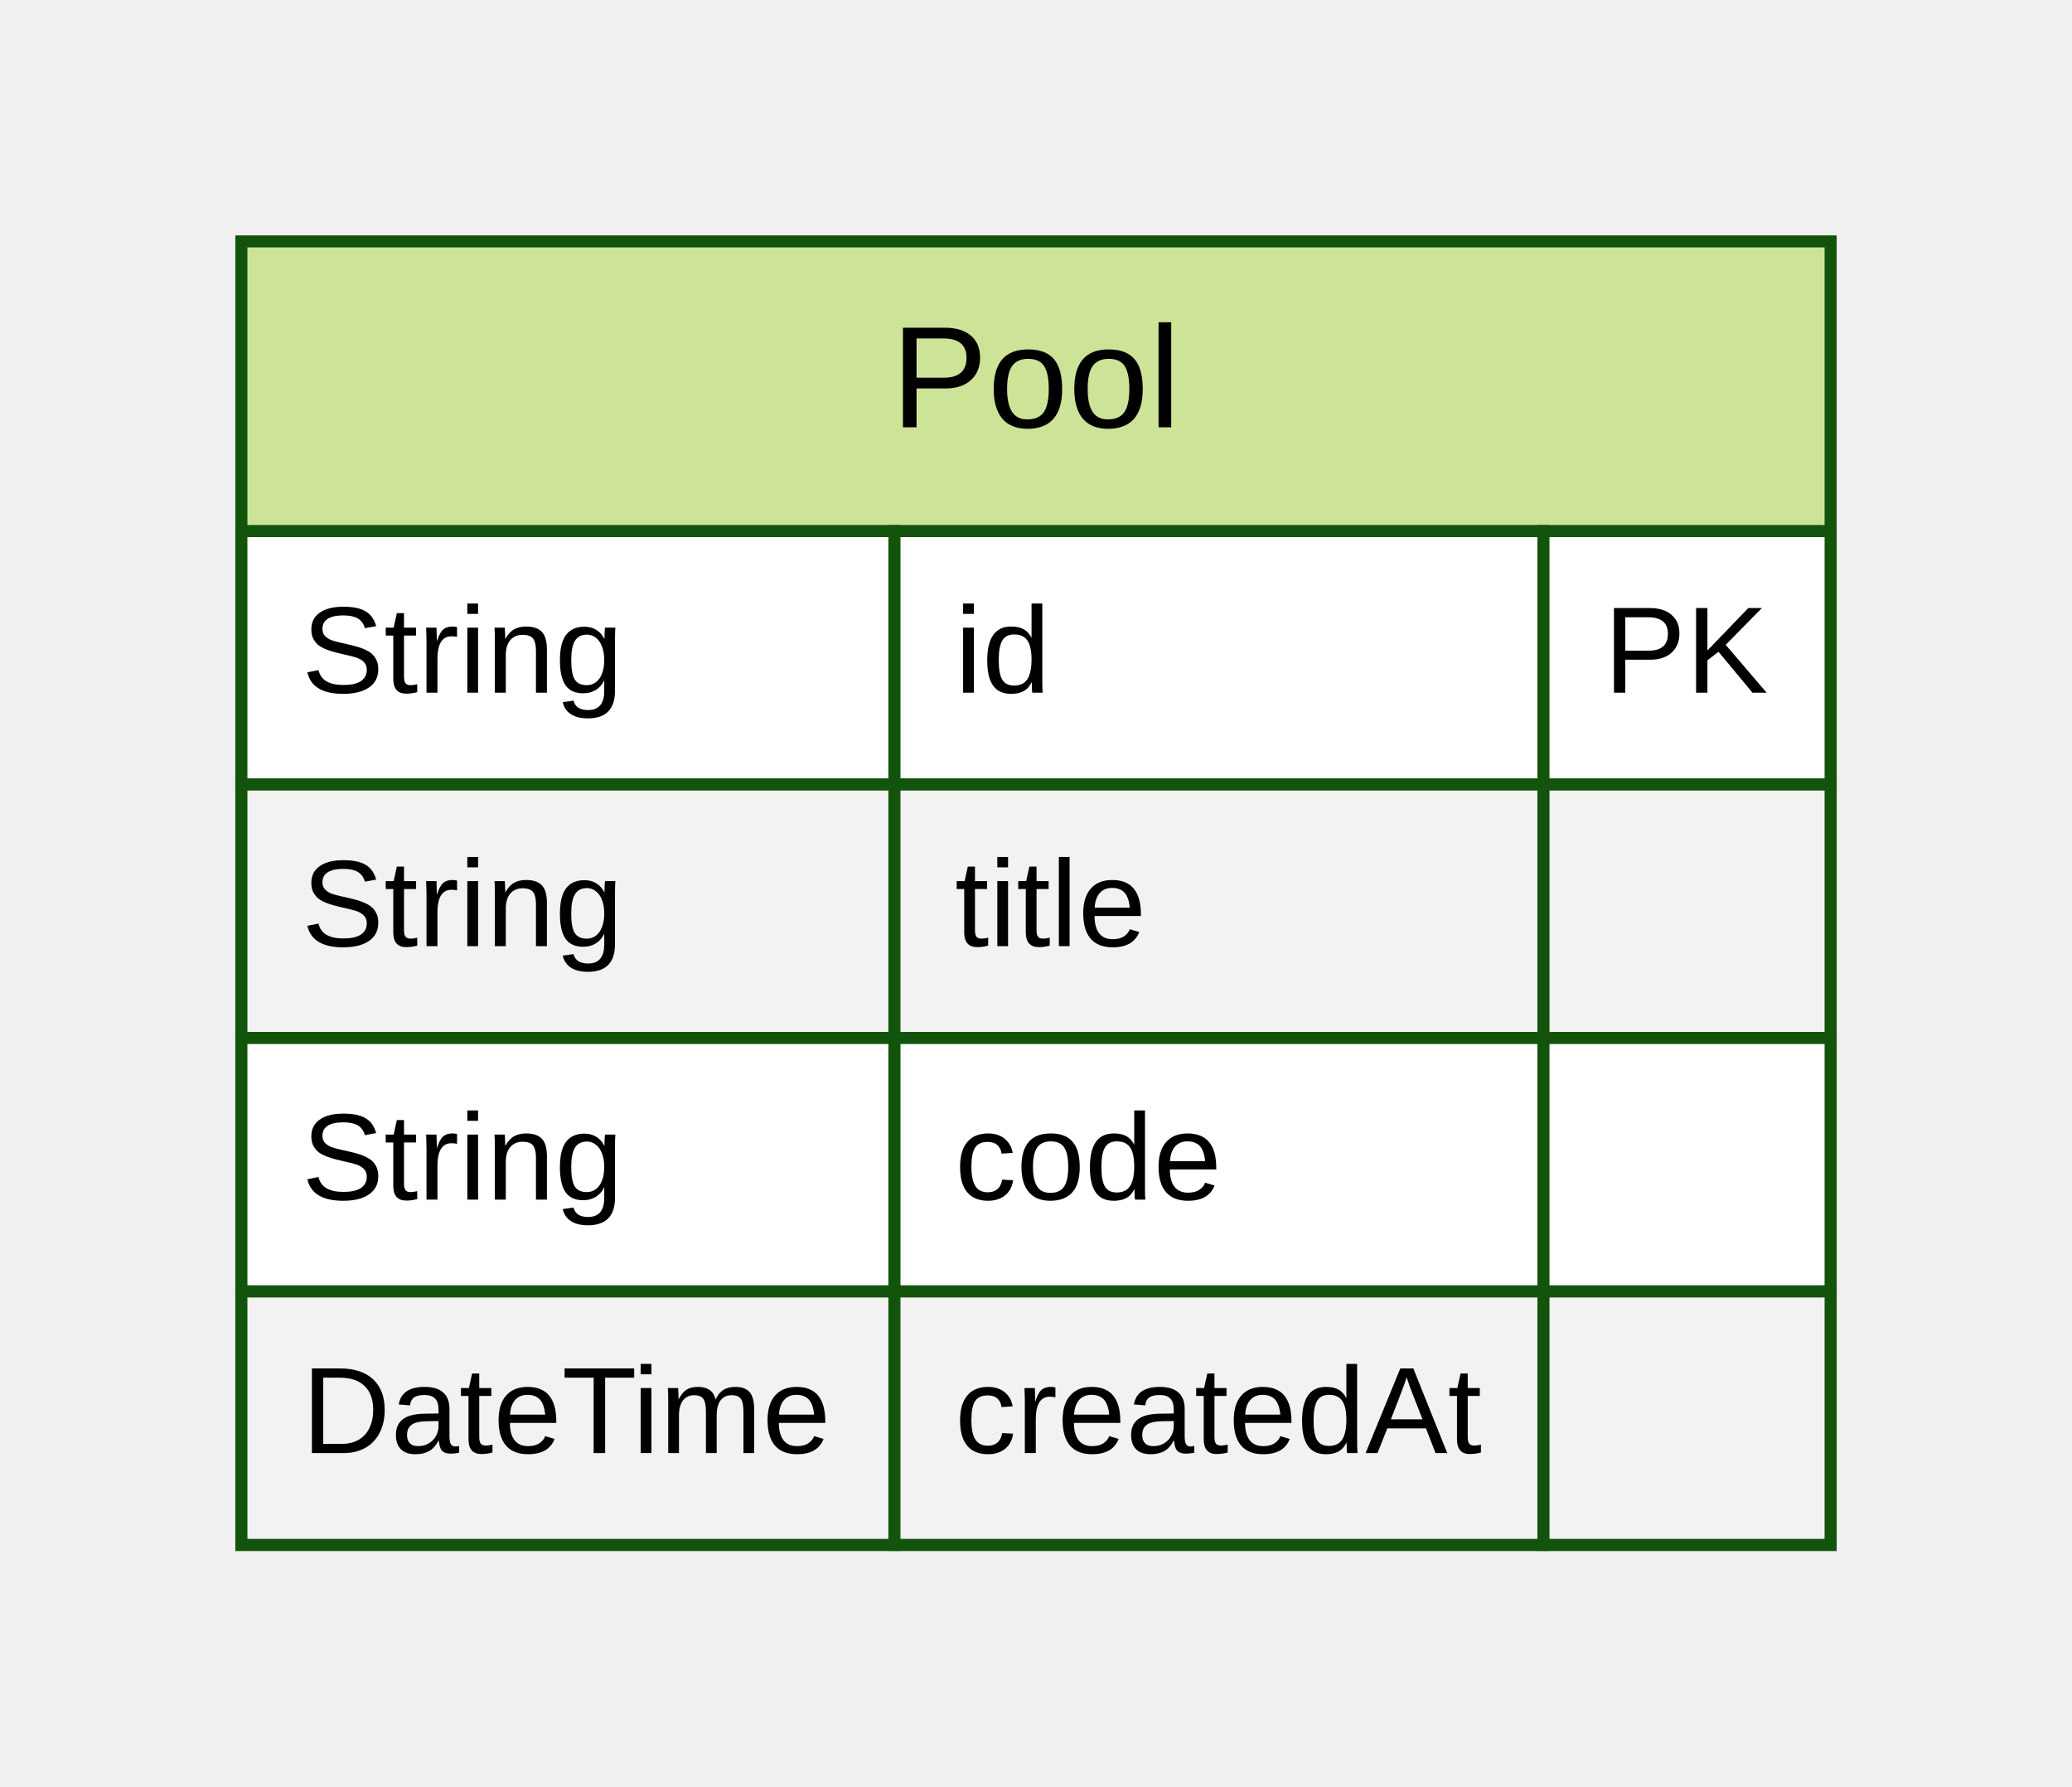
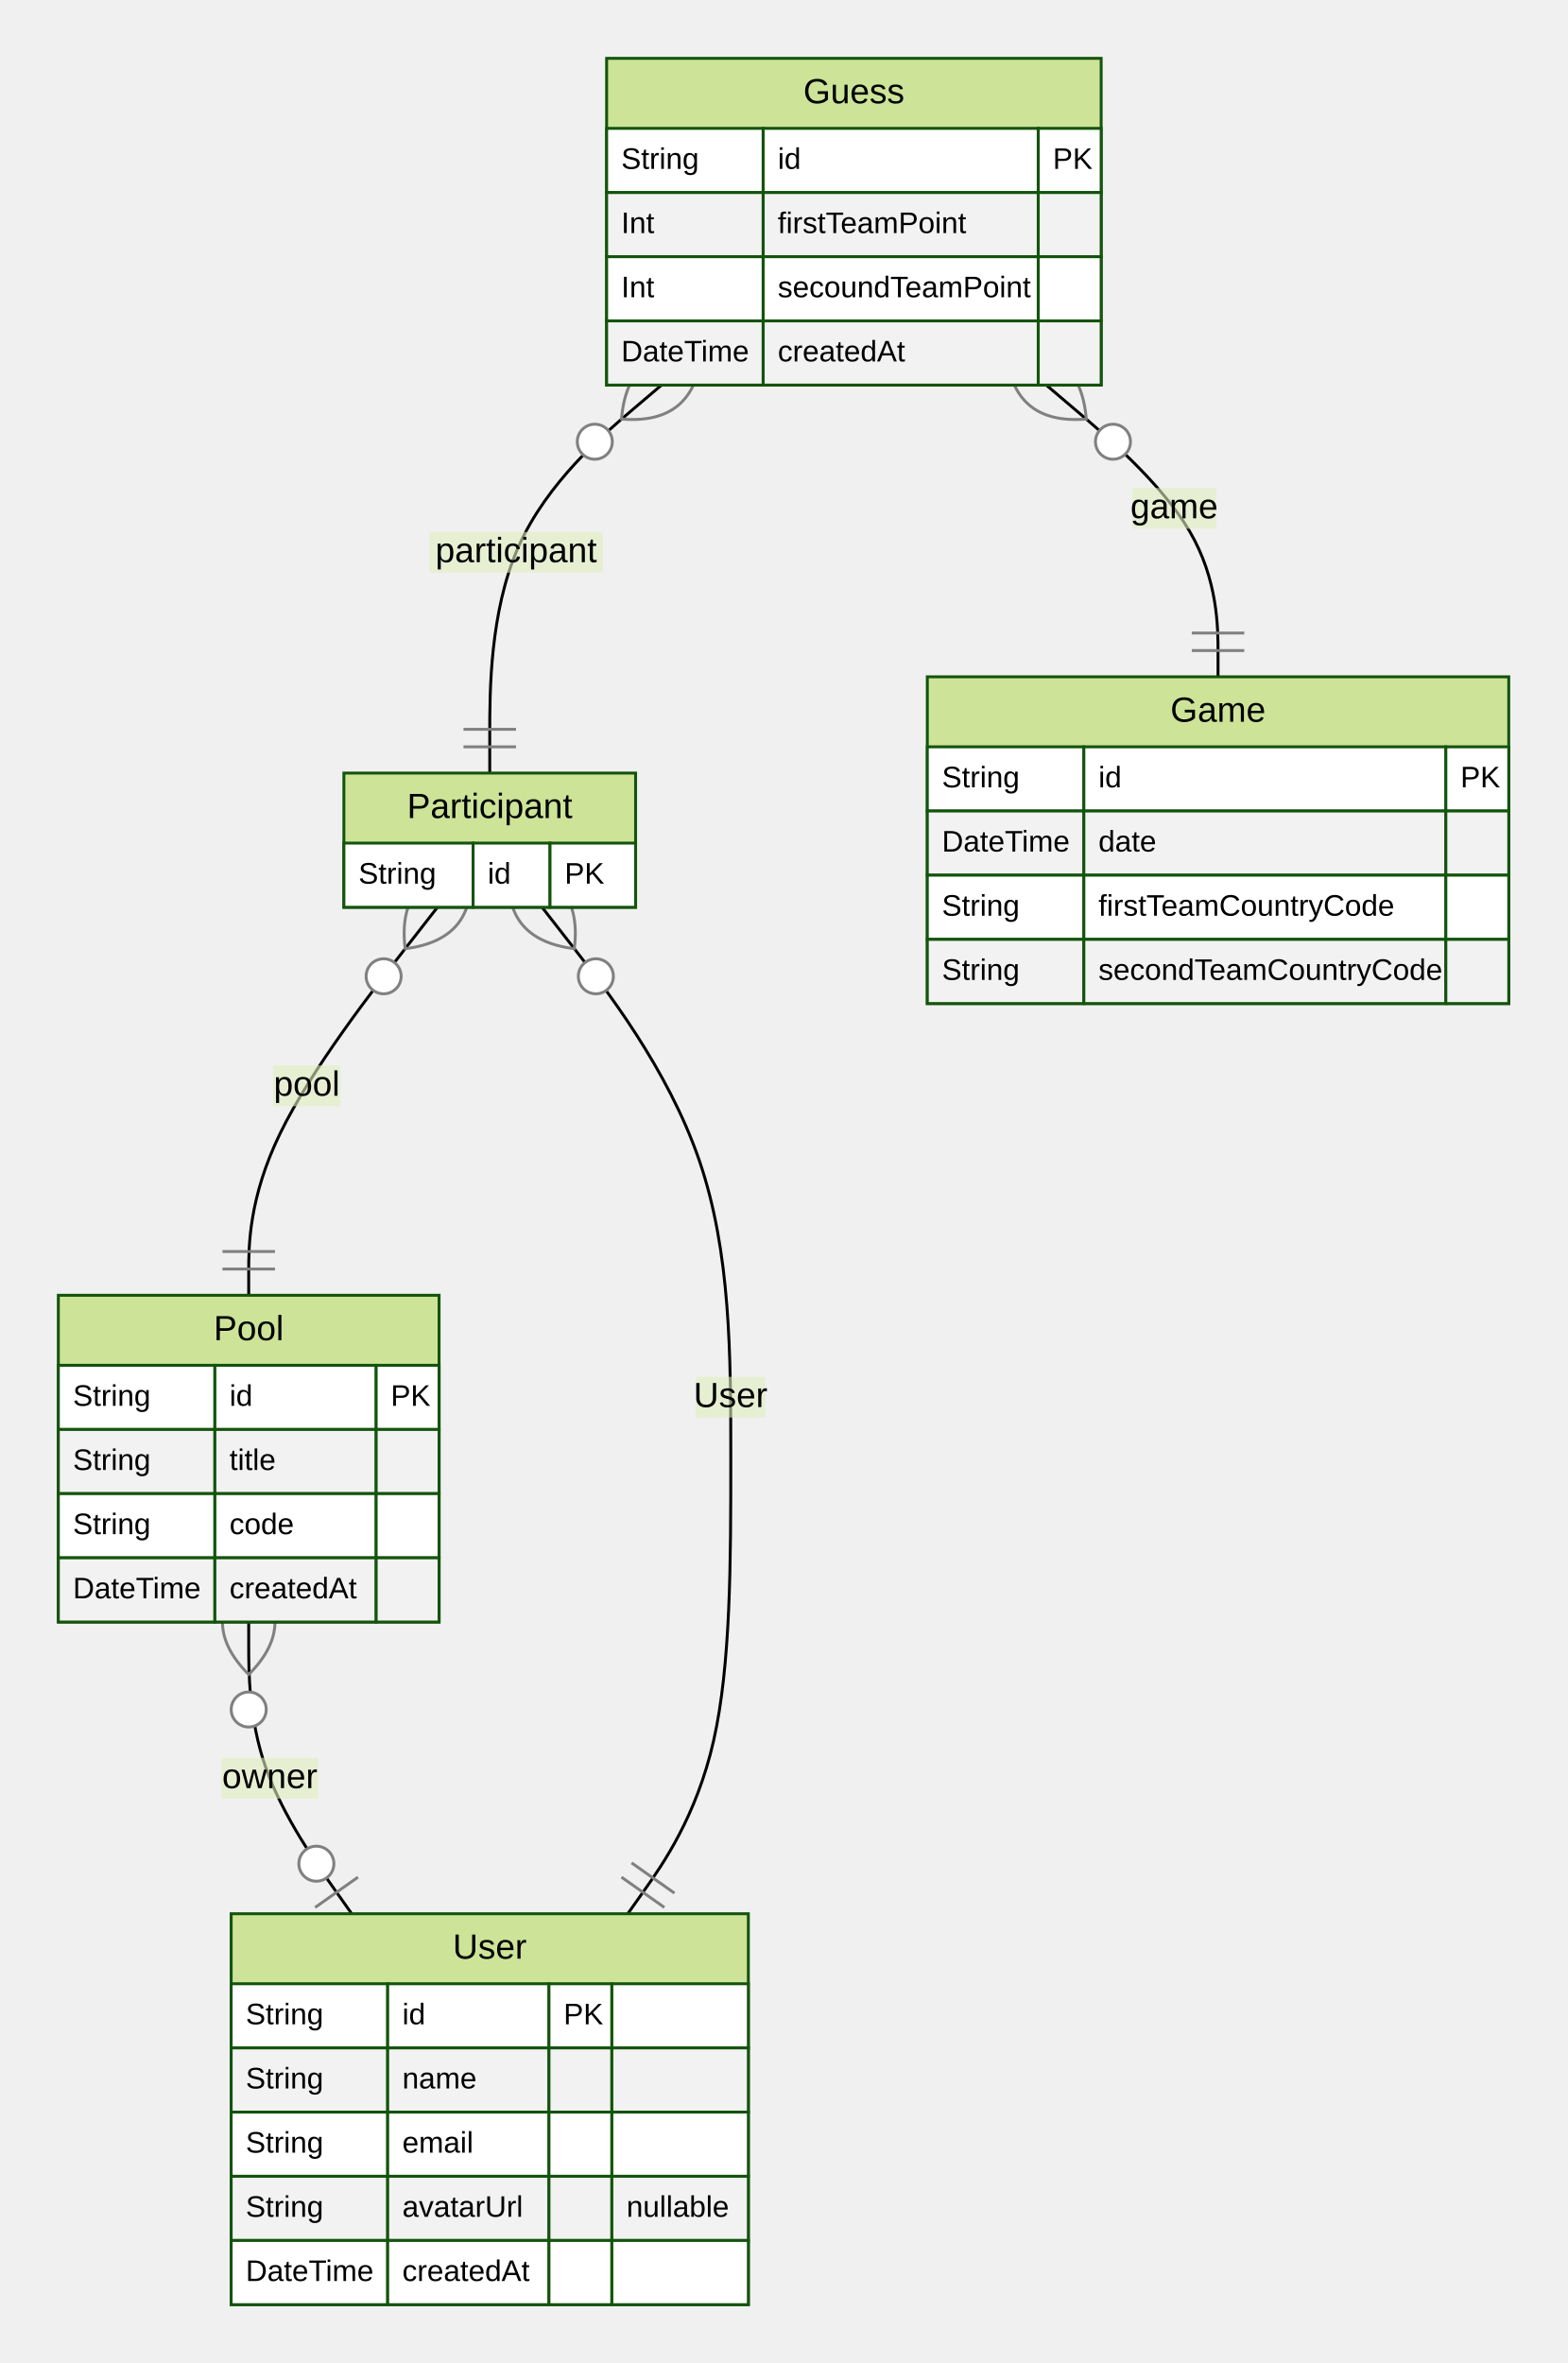
- <svg xmlns="http://www.w3.org/2000/svg" aria-labelledby="chart-title-mermaid-0 chart-desc-mermaid-0" role="img" viewBox="0 0 171.683 148" style="max-width: 171.683px; background-color: white;" width="100%" id="mermaid-0">
+ <svg xmlns="http://www.w3.org/2000/svg" aria-labelledby="chart-title-mermaid-0 chart-desc-mermaid-0" role="img" viewBox="0 0 537.207 810" style="max-width: 537.207px; background-color: white;" width="100%" id="mermaid-0">
  <style>#mermaid-0 {font-family:"trebuchet ms",verdana,arial,sans-serif;font-size:16px;fill:#000000;}#mermaid-0 .error-icon{fill:#552222;}#mermaid-0 .error-text{fill:#552222;stroke:#552222;}#mermaid-0 .edge-thickness-normal{stroke-width:2px;}#mermaid-0 .edge-thickness-thick{stroke-width:3.5px;}#mermaid-0 .edge-pattern-solid{stroke-dasharray:0;}#mermaid-0 .edge-pattern-dashed{stroke-dasharray:3;}#mermaid-0 .edge-pattern-dotted{stroke-dasharray:2;}#mermaid-0 .marker{fill:#000000;stroke:#000000;}#mermaid-0 .marker.cross{stroke:#000000;}#mermaid-0 svg{font-family:"trebuchet ms",verdana,arial,sans-serif;font-size:16px;}#mermaid-0 .entityBox{fill:#cde498;stroke:#13540c;}#mermaid-0 .attributeBoxOdd{fill:#ffffff;stroke:#13540c;}#mermaid-0 .attributeBoxEven{fill:#f2f2f2;stroke:#13540c;}#mermaid-0 .relationshipLabelBox{fill:hsl(78.158, 58.462%, 84.51%);opacity:0.7;background-color:hsl(78.158, 58.462%, 84.51%);}#mermaid-0 .relationshipLabelBox rect{opacity:0.5;}#mermaid-0 .relationshipLine{stroke:#000000;}#mermaid-0 :root{--mermaid-font-family:"trebuchet ms",verdana,arial,sans-serif;}</style>
  <g />
  <defs>
    <marker orient="auto" markerHeight="18" markerWidth="18" refY="9" refX="0" id="ONLY_ONE_START">
      <path d="M9,0 L9,18 M15,0 L15,18" fill="none" stroke="gray" />
    </marker>
  </defs>
  <defs>
    <marker orient="auto" markerHeight="18" markerWidth="18" refY="9" refX="18" id="ONLY_ONE_END">
      <path d="M3,0 L3,18 M9,0 L9,18" fill="none" stroke="gray" />
    </marker>
  </defs>
  <defs>
    <marker orient="auto" markerHeight="18" markerWidth="30" refY="9" refX="0" id="ZERO_OR_ONE_START">
      <circle r="6" cy="9" cx="21" fill="white" stroke="gray" />
      <path d="M9,0 L9,18" fill="none" stroke="gray" />
    </marker>
  </defs>
  <defs>
    <marker orient="auto" markerHeight="18" markerWidth="30" refY="9" refX="30" id="ZERO_OR_ONE_END">
      <circle r="6" cy="9" cx="9" fill="white" stroke="gray" />
      <path d="M21,0 L21,18" fill="none" stroke="gray" />
    </marker>
  </defs>
  <defs>
    <marker orient="auto" markerHeight="36" markerWidth="45" refY="18" refX="18" id="ONE_OR_MORE_START">
      <path d="M0,18 Q 18,0 36,18 Q 18,36 0,18 M42,9 L42,27" fill="none" stroke="gray" />
    </marker>
  </defs>
  <defs>
    <marker orient="auto" markerHeight="36" markerWidth="45" refY="18" refX="27" id="ONE_OR_MORE_END">
      <path d="M3,9 L3,27 M9,18 Q27,0 45,18 Q27,36 9,18" fill="none" stroke="gray" />
    </marker>
  </defs>
  <defs>
    <marker orient="auto" markerHeight="36" markerWidth="57" refY="18" refX="18" id="ZERO_OR_MORE_START">
      <circle r="6" cy="18" cx="48" fill="white" stroke="gray" />
      <path d="M0,18 Q18,0 36,18 Q18,36 0,18" fill="none" stroke="gray" />
    </marker>
  </defs>
  <defs>
    <marker orient="auto" markerHeight="36" markerWidth="57" refY="18" refX="39" id="ZERO_OR_MORE_END">
      <circle r="6" cy="18" cx="9" fill="white" stroke="gray" />
      <path d="M21,18 Q39,0 57,18 Q39,36 21,18" fill="none" stroke="gray" />
    </marker>
  </defs>
-   <g transform="translate(20,20 )" id="entity-Pool-8706544a-e763-4002-b7fe-1829418a23ed">
-     <rect height="108" width="131.683" y="0" x="0" stroke="gray" fill-opacity="100%" fill="honeydew" class="er entityBox" />
-     <text transform="translate(65.84149,12)" style="font-family: &quot;trebuchet ms&quot;, verdana, arial, sans-serif;; font-size: 12px" text-anchor="middle" dominant-baseline="middle" y="0" x="0" id="text-entity-Pool-8706544a-e763-4002-b7fe-1829418a23ed" class="er entityLabel">Pool</text>
-     <rect height="21" width="54.113" y="24" x="0" stroke="gray" fill-opacity="100%" fill="honeydew" class="er attributeBoxOdd" />
-     <text transform="translate(5,34.5)" style="font-family: &quot;trebuchet ms&quot;, verdana, arial, sans-serif;; font-size: 10.2px" text-anchor="left" dominant-baseline="middle" y="0" x="0" id="text-entity-Pool-8706544a-e763-4002-b7fe-1829418a23ed-attr-1-type" class="er entityLabel">String</text>
-     <rect height="21" width="53.775" y="24" x="54.113" stroke="gray" fill-opacity="100%" fill="honeydew" class="er attributeBoxOdd" />
-     <text transform="translate(59.11313,34.5)" style="font-family: &quot;trebuchet ms&quot;, verdana, arial, sans-serif;; font-size: 10.2px" text-anchor="left" dominant-baseline="middle" y="0" x="0" id="text-entity-Pool-8706544a-e763-4002-b7fe-1829418a23ed-attr-1-name" class="er entityLabel">id</text>
-     <rect height="21" width="23.795" y="24" x="107.888" stroke="gray" fill-opacity="100%" fill="honeydew" class="er attributeBoxOdd" />
-     <text transform="translate(112.888,34.5)" style="font-family: &quot;trebuchet ms&quot;, verdana, arial, sans-serif;; font-size: 10.2px" text-anchor="left" dominant-baseline="middle" y="0" x="0" id="text-entity-Pool-8706544a-e763-4002-b7fe-1829418a23ed-attr-1-key" class="er entityLabel">PK</text>
-     <rect height="21" width="54.113" y="45" x="0" stroke="gray" fill-opacity="100%" fill="honeydew" class="er attributeBoxEven" />
-     <text transform="translate(5,55.5)" style="font-family: &quot;trebuchet ms&quot;, verdana, arial, sans-serif;; font-size: 10.2px" text-anchor="left" dominant-baseline="middle" y="0" x="0" id="text-entity-Pool-8706544a-e763-4002-b7fe-1829418a23ed-attr-2-type" class="er entityLabel">String</text>
-     <rect height="21" width="53.775" y="45" x="54.113" stroke="gray" fill-opacity="100%" fill="honeydew" class="er attributeBoxEven" />
-     <text transform="translate(59.11313,55.5)" style="font-family: &quot;trebuchet ms&quot;, verdana, arial, sans-serif;; font-size: 10.2px" text-anchor="left" dominant-baseline="middle" y="0" x="0" id="text-entity-Pool-8706544a-e763-4002-b7fe-1829418a23ed-attr-2-name" class="er entityLabel">title</text>
-     <rect height="21" width="23.795" y="45" x="107.888" stroke="gray" fill-opacity="100%" fill="honeydew" class="er attributeBoxEven" />
-     <text transform="translate(112.888,55.5)" style="font-family: &quot;trebuchet ms&quot;, verdana, arial, sans-serif;; font-size: 10.2px" text-anchor="left" dominant-baseline="middle" y="0" x="0" id="text-entity-Pool-8706544a-e763-4002-b7fe-1829418a23ed-attr-2-key" class="er entityLabel" />
-     <rect height="21" width="54.113" y="66" x="0" stroke="gray" fill-opacity="100%" fill="honeydew" class="er attributeBoxOdd" />
-     <text transform="translate(5,76.5)" style="font-family: &quot;trebuchet ms&quot;, verdana, arial, sans-serif;; font-size: 10.2px" text-anchor="left" dominant-baseline="middle" y="0" x="0" id="text-entity-Pool-8706544a-e763-4002-b7fe-1829418a23ed-attr-3-type" class="er entityLabel">String</text>
-     <rect height="21" width="53.775" y="66" x="54.113" stroke="gray" fill-opacity="100%" fill="honeydew" class="er attributeBoxOdd" />
-     <text transform="translate(59.11313,76.5)" style="font-family: &quot;trebuchet ms&quot;, verdana, arial, sans-serif;; font-size: 10.2px" text-anchor="left" dominant-baseline="middle" y="0" x="0" id="text-entity-Pool-8706544a-e763-4002-b7fe-1829418a23ed-attr-3-name" class="er entityLabel">code</text>
-     <rect height="21" width="23.795" y="66" x="107.888" stroke="gray" fill-opacity="100%" fill="honeydew" class="er attributeBoxOdd" />
-     <text transform="translate(112.888,76.5)" style="font-family: &quot;trebuchet ms&quot;, verdana, arial, sans-serif;; font-size: 10.2px" text-anchor="left" dominant-baseline="middle" y="0" x="0" id="text-entity-Pool-8706544a-e763-4002-b7fe-1829418a23ed-attr-3-key" class="er entityLabel" />
-     <rect height="21" width="54.113" y="87" x="0" stroke="gray" fill-opacity="100%" fill="honeydew" class="er attributeBoxEven" />
-     <text transform="translate(5,97.5)" style="font-family: &quot;trebuchet ms&quot;, verdana, arial, sans-serif;; font-size: 10.2px" text-anchor="left" dominant-baseline="middle" y="0" x="0" id="text-entity-Pool-8706544a-e763-4002-b7fe-1829418a23ed-attr-4-type" class="er entityLabel">DateTime</text>
-     <rect height="21" width="53.775" y="87" x="54.113" stroke="gray" fill-opacity="100%" fill="honeydew" class="er attributeBoxEven" />
-     <text transform="translate(59.11313,97.5)" style="font-family: &quot;trebuchet ms&quot;, verdana, arial, sans-serif;; font-size: 10.2px" text-anchor="left" dominant-baseline="middle" y="0" x="0" id="text-entity-Pool-8706544a-e763-4002-b7fe-1829418a23ed-attr-4-name" class="er entityLabel">createdAt</text>
-     <rect height="21" width="23.795" y="87" x="107.888" stroke="gray" fill-opacity="100%" fill="honeydew" class="er attributeBoxEven" />
-     <text transform="translate(112.888,97.5)" style="font-family: &quot;trebuchet ms&quot;, verdana, arial, sans-serif;; font-size: 10.2px" text-anchor="left" dominant-baseline="middle" y="0" x="0" id="text-entity-Pool-8706544a-e763-4002-b7fe-1829418a23ed-attr-4-key" class="er entityLabel" />
-   </g>
+   <path marker-start="url(#ZERO_OR_MORE_START)" marker-end="url(#ZERO_OR_ONE_END)" fill="none" stroke="gray" d="M85.258,556L85.258,564.333C85.258,572.667,85.258,589.333,91.143,606C97.028,622.667,108.799,639.333,114.684,647.667L120.569,656" class="er relationshipLine" />
+   <path marker-start="url(#ZERO_OR_MORE_START)" marker-end="url(#ONLY_ONE_END)" fill="none" stroke="gray" d="M149.958,311L139.174,324.833C128.391,338.667,106.824,366.333,96.041,388.5C85.258,410.667,85.258,427.333,85.258,435.667L85.258,444" class="er relationshipLine" />
+   <path marker-start="url(#ZERO_OR_MORE_START)" marker-end="url(#ONLY_ONE_END)" fill="none" stroke="gray" d="M185.816,311L196.599,324.833C207.382,338.667,228.949,366.333,239.732,397.833C250.516,429.333,250.516,464.667,250.516,500C250.516,535.333,250.516,570.667,244.63,596.667C238.745,622.667,226.975,639.333,221.089,647.667L215.204,656" class="er relationshipLine" />
+   <path marker-start="url(#ZERO_OR_MORE_START)" marker-end="url(#ONLY_ONE_END)" fill="none" stroke="gray" d="M226.769,132L216.955,140.333C207.141,148.667,187.514,165.333,177.7,187.5C167.887,209.667,167.887,237.333,167.887,251.167L167.887,265" class="er relationshipLine" />
+   <path marker-start="url(#ZERO_OR_MORE_START)" marker-end="url(#ONLY_ONE_END)" fill="none" stroke="gray" d="M358.665,132L368.478,140.333C378.292,148.667,397.92,165.333,407.733,182C417.547,198.667,417.547,215.333,417.547,223.667L417.547,232" class="er relationshipLine" />
+   <g transform="translate(20,444 )" id="entity-Pool-579f29fd-1c90-4e72-878d-6893c15b2e34">
+     <rect height="112" width="130.516" y="0" x="0" stroke="gray" fill-opacity="100%" fill="honeydew" class="er entityBox" />
+     <text transform="translate(65.25781,12)" style="font-family: &quot;trebuchet ms&quot;, verdana, arial, sans-serif;; font-size: 12px" text-anchor="middle" dominant-baseline="middle" y="0" x="0" id="text-entity-Pool-579f29fd-1c90-4e72-878d-6893c15b2e34" class="er entityLabel">Pool</text>
+     <rect height="22" width="53.664" y="24" x="0" stroke="gray" fill-opacity="100%" fill="honeydew" class="er attributeBoxOdd" />
+     <text transform="translate(5,35)" style="font-family: &quot;trebuchet ms&quot;, verdana, arial, sans-serif;; font-size: 10.2px" text-anchor="left" dominant-baseline="middle" y="0" x="0" id="text-entity-Pool-579f29fd-1c90-4e72-878d-6893c15b2e34-attr-1-type" class="er entityLabel">String</text>
+     <rect height="22" width="55.289" y="24" x="53.664" stroke="gray" fill-opacity="100%" fill="honeydew" class="er attributeBoxOdd" />
+     <text transform="translate(58.66406,35)" style="font-family: &quot;trebuchet ms&quot;, verdana, arial, sans-serif;; font-size: 10.2px" text-anchor="left" dominant-baseline="middle" y="0" x="0" id="text-entity-Pool-579f29fd-1c90-4e72-878d-6893c15b2e34-attr-1-name" class="er entityLabel">id</text>
+     <rect height="22" width="21.562" y="24" x="108.953" stroke="gray" fill-opacity="100%" fill="honeydew" class="er attributeBoxOdd" />
+     <text transform="translate(113.9531,35)" style="font-family: &quot;trebuchet ms&quot;, verdana, arial, sans-serif;; font-size: 10.2px" text-anchor="left" dominant-baseline="middle" y="0" x="0" id="text-entity-Pool-579f29fd-1c90-4e72-878d-6893c15b2e34-attr-1-key" class="er entityLabel">PK</text>
+     <rect height="22" width="53.664" y="46" x="0" stroke="gray" fill-opacity="100%" fill="honeydew" class="er attributeBoxEven" />
+     <text transform="translate(5,57)" style="font-family: &quot;trebuchet ms&quot;, verdana, arial, sans-serif;; font-size: 10.2px" text-anchor="left" dominant-baseline="middle" y="0" x="0" id="text-entity-Pool-579f29fd-1c90-4e72-878d-6893c15b2e34-attr-2-type" class="er entityLabel">String</text>
+     <rect height="22" width="55.289" y="46" x="53.664" stroke="gray" fill-opacity="100%" fill="honeydew" class="er attributeBoxEven" />
+     <text transform="translate(58.66406,57)" style="font-family: &quot;trebuchet ms&quot;, verdana, arial, sans-serif;; font-size: 10.2px" text-anchor="left" dominant-baseline="middle" y="0" x="0" id="text-entity-Pool-579f29fd-1c90-4e72-878d-6893c15b2e34-attr-2-name" class="er entityLabel">title</text>
+     <rect height="22" width="21.562" y="46" x="108.953" stroke="gray" fill-opacity="100%" fill="honeydew" class="er attributeBoxEven" />
+     <text transform="translate(113.9531,57)" style="font-family: &quot;trebuchet ms&quot;, verdana, arial, sans-serif;; font-size: 10.2px" text-anchor="left" dominant-baseline="middle" y="0" x="0" id="text-entity-Pool-579f29fd-1c90-4e72-878d-6893c15b2e34-attr-2-key" class="er entityLabel" />
+     <rect height="22" width="53.664" y="68" x="0" stroke="gray" fill-opacity="100%" fill="honeydew" class="er attributeBoxOdd" />
+     <text transform="translate(5,79)" style="font-family: &quot;trebuchet ms&quot;, verdana, arial, sans-serif;; font-size: 10.2px" text-anchor="left" dominant-baseline="middle" y="0" x="0" id="text-entity-Pool-579f29fd-1c90-4e72-878d-6893c15b2e34-attr-3-type" class="er entityLabel">String</text>
+     <rect height="22" width="55.289" y="68" x="53.664" stroke="gray" fill-opacity="100%" fill="honeydew" class="er attributeBoxOdd" />
+     <text transform="translate(58.66406,79)" style="font-family: &quot;trebuchet ms&quot;, verdana, arial, sans-serif;; font-size: 10.2px" text-anchor="left" dominant-baseline="middle" y="0" x="0" id="text-entity-Pool-579f29fd-1c90-4e72-878d-6893c15b2e34-attr-3-name" class="er entityLabel">code</text>
+     <rect height="22" width="21.562" y="68" x="108.953" stroke="gray" fill-opacity="100%" fill="honeydew" class="er attributeBoxOdd" />
+     <text transform="translate(113.9531,79)" style="font-family: &quot;trebuchet ms&quot;, verdana, arial, sans-serif;; font-size: 10.2px" text-anchor="left" dominant-baseline="middle" y="0" x="0" id="text-entity-Pool-579f29fd-1c90-4e72-878d-6893c15b2e34-attr-3-key" class="er entityLabel" />
+     <rect height="22" width="53.664" y="90" x="0" stroke="gray" fill-opacity="100%" fill="honeydew" class="er attributeBoxEven" />
+     <text transform="translate(5,101)" style="font-family: &quot;trebuchet ms&quot;, verdana, arial, sans-serif;; font-size: 10.2px" text-anchor="left" dominant-baseline="middle" y="0" x="0" id="text-entity-Pool-579f29fd-1c90-4e72-878d-6893c15b2e34-attr-4-type" class="er entityLabel">DateTime</text>
+     <rect height="22" width="55.289" y="90" x="53.664" stroke="gray" fill-opacity="100%" fill="honeydew" class="er attributeBoxEven" />
+     <text transform="translate(58.66406,101)" style="font-family: &quot;trebuchet ms&quot;, verdana, arial, sans-serif;; font-size: 10.2px" text-anchor="left" dominant-baseline="middle" y="0" x="0" id="text-entity-Pool-579f29fd-1c90-4e72-878d-6893c15b2e34-attr-4-name" class="er entityLabel">createdAt</text>
+     <rect height="22" width="21.562" y="90" x="108.953" stroke="gray" fill-opacity="100%" fill="honeydew" class="er attributeBoxEven" />
+     <text transform="translate(113.9531,101)" style="font-family: &quot;trebuchet ms&quot;, verdana, arial, sans-serif;; font-size: 10.2px" text-anchor="left" dominant-baseline="middle" y="0" x="0" id="text-entity-Pool-579f29fd-1c90-4e72-878d-6893c15b2e34-attr-4-key" class="er entityLabel" />
+   </g>
+   <g transform="translate(117.8867,265 )" id="entity-Participant-b59344b9-7821-4b27-902c-67abb79e664f">
+     <rect height="46" width="100" y="0" x="0" stroke="gray" fill-opacity="100%" fill="honeydew" class="er entityBox" />
+     <text transform="translate(50,12)" style="font-family: &quot;trebuchet ms&quot;, verdana, arial, sans-serif;; font-size: 12px" text-anchor="middle" dominant-baseline="middle" y="0" x="0" id="text-entity-Participant-b59344b9-7821-4b27-902c-67abb79e664f" class="er entityLabel">Participant</text>
+     <rect height="22" width="44.297" y="24" x="0" stroke="gray" fill-opacity="100%" fill="honeydew" class="er attributeBoxOdd" />
+     <text transform="translate(5,35)" style="font-family: &quot;trebuchet ms&quot;, verdana, arial, sans-serif;; font-size: 10.2px" text-anchor="left" dominant-baseline="middle" y="0" x="0" id="text-entity-Participant-b59344b9-7821-4b27-902c-67abb79e664f-attr-1-type" class="er entityLabel">String</text>
+     <rect height="22" width="26.367" y="24" x="44.297" stroke="gray" fill-opacity="100%" fill="honeydew" class="er attributeBoxOdd" />
+     <text transform="translate(49.29688,35)" style="font-family: &quot;trebuchet ms&quot;, verdana, arial, sans-serif;; font-size: 10.2px" text-anchor="left" dominant-baseline="middle" y="0" x="0" id="text-entity-Participant-b59344b9-7821-4b27-902c-67abb79e664f-attr-1-name" class="er entityLabel">id</text>
+     <rect height="22" width="29.336" y="24" x="70.664" stroke="gray" fill-opacity="100%" fill="honeydew" class="er attributeBoxOdd" />
+     <text transform="translate(75.66406,35)" style="font-family: &quot;trebuchet ms&quot;, verdana, arial, sans-serif;; font-size: 10.2px" text-anchor="left" dominant-baseline="middle" y="0" x="0" id="text-entity-Participant-b59344b9-7821-4b27-902c-67abb79e664f-attr-1-key" class="er entityLabel">PK</text>
+   </g>
+   <g transform="translate(79.23828,656 )" id="entity-User-2aa8cf86-ae06-4278-9777-d8bda20fe057">
+     <rect height="134" width="177.297" y="0" x="0" stroke="gray" fill-opacity="100%" fill="honeydew" class="er entityBox" />
+     <text transform="translate(88.64844,12)" style="font-family: &quot;trebuchet ms&quot;, verdana, arial, sans-serif;; font-size: 12px" text-anchor="middle" dominant-baseline="middle" y="0" x="0" id="text-entity-User-2aa8cf86-ae06-4278-9777-d8bda20fe057" class="er entityLabel">User</text>
+     <rect height="22" width="53.664" y="24" x="0" stroke="gray" fill-opacity="100%" fill="honeydew" class="er attributeBoxOdd" />
+     <text transform="translate(5,35)" style="font-family: &quot;trebuchet ms&quot;, verdana, arial, sans-serif;; font-size: 10.2px" text-anchor="left" dominant-baseline="middle" y="0" x="0" id="text-entity-User-2aa8cf86-ae06-4278-9777-d8bda20fe057-attr-1-type" class="er entityLabel">String</text>
+     <rect height="22" width="55.289" y="24" x="53.664" stroke="gray" fill-opacity="100%" fill="honeydew" class="er attributeBoxOdd" />
+     <text transform="translate(58.66406,35)" style="font-family: &quot;trebuchet ms&quot;, verdana, arial, sans-serif;; font-size: 10.2px" text-anchor="left" dominant-baseline="middle" y="0" x="0" id="text-entity-User-2aa8cf86-ae06-4278-9777-d8bda20fe057-attr-1-name" class="er entityLabel">id</text>
+     <rect height="22" width="21.562" y="24" x="108.953" stroke="gray" fill-opacity="100%" fill="honeydew" class="er attributeBoxOdd" />
+     <text transform="translate(113.9531,35)" style="font-family: &quot;trebuchet ms&quot;, verdana, arial, sans-serif;; font-size: 10.2px" text-anchor="left" dominant-baseline="middle" y="0" x="0" id="text-entity-User-2aa8cf86-ae06-4278-9777-d8bda20fe057-attr-1-key" class="er entityLabel">PK</text>
+     <rect height="22" width="46.781" y="24" x="130.516" stroke="gray" fill-opacity="100%" fill="honeydew" class="er attributeBoxOdd" />
+     <text transform="translate(135.5156,35)" style="font-family: &quot;trebuchet ms&quot;, verdana, arial, sans-serif;; font-size: 10.2px" text-anchor="left" dominant-baseline="middle" y="0" x="0" id="text-entity-User-2aa8cf86-ae06-4278-9777-d8bda20fe057-attr-1-comment" class="er entityLabel" />
+     <rect height="22" width="53.664" y="46" x="0" stroke="gray" fill-opacity="100%" fill="honeydew" class="er attributeBoxEven" />
+     <text transform="translate(5,57)" style="font-family: &quot;trebuchet ms&quot;, verdana, arial, sans-serif;; font-size: 10.2px" text-anchor="left" dominant-baseline="middle" y="0" x="0" id="text-entity-User-2aa8cf86-ae06-4278-9777-d8bda20fe057-attr-2-type" class="er entityLabel">String</text>
+     <rect height="22" width="55.289" y="46" x="53.664" stroke="gray" fill-opacity="100%" fill="honeydew" class="er attributeBoxEven" />
+     <text transform="translate(58.66406,57)" style="font-family: &quot;trebuchet ms&quot;, verdana, arial, sans-serif;; font-size: 10.2px" text-anchor="left" dominant-baseline="middle" y="0" x="0" id="text-entity-User-2aa8cf86-ae06-4278-9777-d8bda20fe057-attr-2-name" class="er entityLabel">name</text>
+     <rect height="22" width="21.562" y="46" x="108.953" stroke="gray" fill-opacity="100%" fill="honeydew" class="er attributeBoxEven" />
+     <text transform="translate(113.9531,57)" style="font-family: &quot;trebuchet ms&quot;, verdana, arial, sans-serif;; font-size: 10.2px" text-anchor="left" dominant-baseline="middle" y="0" x="0" id="text-entity-User-2aa8cf86-ae06-4278-9777-d8bda20fe057-attr-2-key" class="er entityLabel" />
+     <rect height="22" width="46.781" y="46" x="130.516" stroke="gray" fill-opacity="100%" fill="honeydew" class="er attributeBoxEven" />
+     <text transform="translate(135.5156,57)" style="font-family: &quot;trebuchet ms&quot;, verdana, arial, sans-serif;; font-size: 10.2px" text-anchor="left" dominant-baseline="middle" y="0" x="0" id="text-entity-User-2aa8cf86-ae06-4278-9777-d8bda20fe057-attr-2-comment" class="er entityLabel" />
+     <rect height="22" width="53.664" y="68" x="0" stroke="gray" fill-opacity="100%" fill="honeydew" class="er attributeBoxOdd" />
+     <text transform="translate(5,79)" style="font-family: &quot;trebuchet ms&quot;, verdana, arial, sans-serif;; font-size: 10.2px" text-anchor="left" dominant-baseline="middle" y="0" x="0" id="text-entity-User-2aa8cf86-ae06-4278-9777-d8bda20fe057-attr-3-type" class="er entityLabel">String</text>
+     <rect height="22" width="55.289" y="68" x="53.664" stroke="gray" fill-opacity="100%" fill="honeydew" class="er attributeBoxOdd" />
+     <text transform="translate(58.66406,79)" style="font-family: &quot;trebuchet ms&quot;, verdana, arial, sans-serif;; font-size: 10.2px" text-anchor="left" dominant-baseline="middle" y="0" x="0" id="text-entity-User-2aa8cf86-ae06-4278-9777-d8bda20fe057-attr-3-name" class="er entityLabel">email</text>
+     <rect height="22" width="21.562" y="68" x="108.953" stroke="gray" fill-opacity="100%" fill="honeydew" class="er attributeBoxOdd" />
+     <text transform="translate(113.9531,79)" style="font-family: &quot;trebuchet ms&quot;, verdana, arial, sans-serif;; font-size: 10.2px" text-anchor="left" dominant-baseline="middle" y="0" x="0" id="text-entity-User-2aa8cf86-ae06-4278-9777-d8bda20fe057-attr-3-key" class="er entityLabel" />
+     <rect height="22" width="46.781" y="68" x="130.516" stroke="gray" fill-opacity="100%" fill="honeydew" class="er attributeBoxOdd" />
+     <text transform="translate(135.5156,79)" style="font-family: &quot;trebuchet ms&quot;, verdana, arial, sans-serif;; font-size: 10.2px" text-anchor="left" dominant-baseline="middle" y="0" x="0" id="text-entity-User-2aa8cf86-ae06-4278-9777-d8bda20fe057-attr-3-comment" class="er entityLabel" />
+     <rect height="22" width="53.664" y="90" x="0" stroke="gray" fill-opacity="100%" fill="honeydew" class="er attributeBoxEven" />
+     <text transform="translate(5,101)" style="font-family: &quot;trebuchet ms&quot;, verdana, arial, sans-serif;; font-size: 10.2px" text-anchor="left" dominant-baseline="middle" y="0" x="0" id="text-entity-User-2aa8cf86-ae06-4278-9777-d8bda20fe057-attr-4-type" class="er entityLabel">String</text>
+     <rect height="22" width="55.289" y="90" x="53.664" stroke="gray" fill-opacity="100%" fill="honeydew" class="er attributeBoxEven" />
+     <text transform="translate(58.66406,101)" style="font-family: &quot;trebuchet ms&quot;, verdana, arial, sans-serif;; font-size: 10.2px" text-anchor="left" dominant-baseline="middle" y="0" x="0" id="text-entity-User-2aa8cf86-ae06-4278-9777-d8bda20fe057-attr-4-name" class="er entityLabel">avatarUrl</text>
+     <rect height="22" width="21.562" y="90" x="108.953" stroke="gray" fill-opacity="100%" fill="honeydew" class="er attributeBoxEven" />
+     <text transform="translate(113.9531,101)" style="font-family: &quot;trebuchet ms&quot;, verdana, arial, sans-serif;; font-size: 10.2px" text-anchor="left" dominant-baseline="middle" y="0" x="0" id="text-entity-User-2aa8cf86-ae06-4278-9777-d8bda20fe057-attr-4-key" class="er entityLabel" />
+     <rect height="22" width="46.781" y="90" x="130.516" stroke="gray" fill-opacity="100%" fill="honeydew" class="er attributeBoxEven" />
+     <text transform="translate(135.5156,101)" style="font-family: &quot;trebuchet ms&quot;, verdana, arial, sans-serif;; font-size: 10.2px" text-anchor="left" dominant-baseline="middle" y="0" x="0" id="text-entity-User-2aa8cf86-ae06-4278-9777-d8bda20fe057-attr-4-comment" class="er entityLabel">nullable</text>
+     <rect height="22" width="53.664" y="112" x="0" stroke="gray" fill-opacity="100%" fill="honeydew" class="er attributeBoxOdd" />
+     <text transform="translate(5,123)" style="font-family: &quot;trebuchet ms&quot;, verdana, arial, sans-serif;; font-size: 10.2px" text-anchor="left" dominant-baseline="middle" y="0" x="0" id="text-entity-User-2aa8cf86-ae06-4278-9777-d8bda20fe057-attr-5-type" class="er entityLabel">DateTime</text>
+     <rect height="22" width="55.289" y="112" x="53.664" stroke="gray" fill-opacity="100%" fill="honeydew" class="er attributeBoxOdd" />
+     <text transform="translate(58.66406,123)" style="font-family: &quot;trebuchet ms&quot;, verdana, arial, sans-serif;; font-size: 10.2px" text-anchor="left" dominant-baseline="middle" y="0" x="0" id="text-entity-User-2aa8cf86-ae06-4278-9777-d8bda20fe057-attr-5-name" class="er entityLabel">createdAt</text>
+     <rect height="22" width="21.562" y="112" x="108.953" stroke="gray" fill-opacity="100%" fill="honeydew" class="er attributeBoxOdd" />
+     <text transform="translate(113.9531,123)" style="font-family: &quot;trebuchet ms&quot;, verdana, arial, sans-serif;; font-size: 10.2px" text-anchor="left" dominant-baseline="middle" y="0" x="0" id="text-entity-User-2aa8cf86-ae06-4278-9777-d8bda20fe057-attr-5-key" class="er entityLabel" />
+     <rect height="22" width="46.781" y="112" x="130.516" stroke="gray" fill-opacity="100%" fill="honeydew" class="er attributeBoxOdd" />
+     <text transform="translate(135.5156,123)" style="font-family: &quot;trebuchet ms&quot;, verdana, arial, sans-serif;; font-size: 10.2px" text-anchor="left" dominant-baseline="middle" y="0" x="0" id="text-entity-User-2aa8cf86-ae06-4278-9777-d8bda20fe057-attr-5-comment" class="er entityLabel" />
+   </g>
+   <g transform="translate(317.8867,232 )" id="entity-Game-ded6bec9-b204-4474-a6aa-fd3be96641ff">
+     <rect height="112" width="199.32" y="0" x="0" stroke="gray" fill-opacity="100%" fill="honeydew" class="er entityBox" />
+     <text transform="translate(99.66016,12)" style="font-family: &quot;trebuchet ms&quot;, verdana, arial, sans-serif;; font-size: 12px" text-anchor="middle" dominant-baseline="middle" y="0" x="0" id="text-entity-Game-ded6bec9-b204-4474-a6aa-fd3be96641ff" class="er entityLabel">Game</text>
+     <rect height="22" width="53.664" y="24" x="0" stroke="gray" fill-opacity="100%" fill="honeydew" class="er attributeBoxOdd" />
+     <text transform="translate(5,35)" style="font-family: &quot;trebuchet ms&quot;, verdana, arial, sans-serif;; font-size: 10.2px" text-anchor="left" dominant-baseline="middle" y="0" x="0" id="text-entity-Game-ded6bec9-b204-4474-a6aa-fd3be96641ff-attr-1-type" class="er entityLabel">String</text>
+     <rect height="22" width="124.094" y="24" x="53.664" stroke="gray" fill-opacity="100%" fill="honeydew" class="er attributeBoxOdd" />
+     <text transform="translate(58.66406,35)" style="font-family: &quot;trebuchet ms&quot;, verdana, arial, sans-serif;; font-size: 10.2px" text-anchor="left" dominant-baseline="middle" y="0" x="0" id="text-entity-Game-ded6bec9-b204-4474-a6aa-fd3be96641ff-attr-1-name" class="er entityLabel">id</text>
+     <rect height="22" width="21.562" y="24" x="177.758" stroke="gray" fill-opacity="100%" fill="honeydew" class="er attributeBoxOdd" />
+     <text transform="translate(182.7578,35)" style="font-family: &quot;trebuchet ms&quot;, verdana, arial, sans-serif;; font-size: 10.2px" text-anchor="left" dominant-baseline="middle" y="0" x="0" id="text-entity-Game-ded6bec9-b204-4474-a6aa-fd3be96641ff-attr-1-key" class="er entityLabel">PK</text>
+     <rect height="22" width="53.664" y="46" x="0" stroke="gray" fill-opacity="100%" fill="honeydew" class="er attributeBoxEven" />
+     <text transform="translate(5,57)" style="font-family: &quot;trebuchet ms&quot;, verdana, arial, sans-serif;; font-size: 10.2px" text-anchor="left" dominant-baseline="middle" y="0" x="0" id="text-entity-Game-ded6bec9-b204-4474-a6aa-fd3be96641ff-attr-2-type" class="er entityLabel">DateTime</text>
+     <rect height="22" width="124.094" y="46" x="53.664" stroke="gray" fill-opacity="100%" fill="honeydew" class="er attributeBoxEven" />
+     <text transform="translate(58.66406,57)" style="font-family: &quot;trebuchet ms&quot;, verdana, arial, sans-serif;; font-size: 10.2px" text-anchor="left" dominant-baseline="middle" y="0" x="0" id="text-entity-Game-ded6bec9-b204-4474-a6aa-fd3be96641ff-attr-2-name" class="er entityLabel">date</text>
+     <rect height="22" width="21.562" y="46" x="177.758" stroke="gray" fill-opacity="100%" fill="honeydew" class="er attributeBoxEven" />
+     <text transform="translate(182.7578,57)" style="font-family: &quot;trebuchet ms&quot;, verdana, arial, sans-serif;; font-size: 10.2px" text-anchor="left" dominant-baseline="middle" y="0" x="0" id="text-entity-Game-ded6bec9-b204-4474-a6aa-fd3be96641ff-attr-2-key" class="er entityLabel" />
+     <rect height="22" width="53.664" y="68" x="0" stroke="gray" fill-opacity="100%" fill="honeydew" class="er attributeBoxOdd" />
+     <text transform="translate(5,79)" style="font-family: &quot;trebuchet ms&quot;, verdana, arial, sans-serif;; font-size: 10.2px" text-anchor="left" dominant-baseline="middle" y="0" x="0" id="text-entity-Game-ded6bec9-b204-4474-a6aa-fd3be96641ff-attr-3-type" class="er entityLabel">String</text>
+     <rect height="22" width="124.094" y="68" x="53.664" stroke="gray" fill-opacity="100%" fill="honeydew" class="er attributeBoxOdd" />
+     <text transform="translate(58.66406,79)" style="font-family: &quot;trebuchet ms&quot;, verdana, arial, sans-serif;; font-size: 10.2px" text-anchor="left" dominant-baseline="middle" y="0" x="0" id="text-entity-Game-ded6bec9-b204-4474-a6aa-fd3be96641ff-attr-3-name" class="er entityLabel">firstTeamCountryCode</text>
+     <rect height="22" width="21.562" y="68" x="177.758" stroke="gray" fill-opacity="100%" fill="honeydew" class="er attributeBoxOdd" />
+     <text transform="translate(182.7578,79)" style="font-family: &quot;trebuchet ms&quot;, verdana, arial, sans-serif;; font-size: 10.2px" text-anchor="left" dominant-baseline="middle" y="0" x="0" id="text-entity-Game-ded6bec9-b204-4474-a6aa-fd3be96641ff-attr-3-key" class="er entityLabel" />
+     <rect height="22" width="53.664" y="90" x="0" stroke="gray" fill-opacity="100%" fill="honeydew" class="er attributeBoxEven" />
+     <text transform="translate(5,101)" style="font-family: &quot;trebuchet ms&quot;, verdana, arial, sans-serif;; font-size: 10.2px" text-anchor="left" dominant-baseline="middle" y="0" x="0" id="text-entity-Game-ded6bec9-b204-4474-a6aa-fd3be96641ff-attr-4-type" class="er entityLabel">String</text>
+     <rect height="22" width="124.094" y="90" x="53.664" stroke="gray" fill-opacity="100%" fill="honeydew" class="er attributeBoxEven" />
+     <text transform="translate(58.66406,101)" style="font-family: &quot;trebuchet ms&quot;, verdana, arial, sans-serif;; font-size: 10.2px" text-anchor="left" dominant-baseline="middle" y="0" x="0" id="text-entity-Game-ded6bec9-b204-4474-a6aa-fd3be96641ff-attr-4-name" class="er entityLabel">secondTeamCountryCode</text>
+     <rect height="22" width="21.562" y="90" x="177.758" stroke="gray" fill-opacity="100%" fill="honeydew" class="er attributeBoxEven" />
+     <text transform="translate(182.7578,101)" style="font-family: &quot;trebuchet ms&quot;, verdana, arial, sans-serif;; font-size: 10.2px" text-anchor="left" dominant-baseline="middle" y="0" x="0" id="text-entity-Game-ded6bec9-b204-4474-a6aa-fd3be96641ff-attr-4-key" class="er entityLabel" />
+   </g>
+   <g transform="translate(207.9551,20 )" id="entity-Guess-802d01bd-92c5-4657-b487-d4d3357f09e2">
+     <rect height="112" width="169.523" y="0" x="0" stroke="gray" fill-opacity="100%" fill="honeydew" class="er entityBox" />
+     <text transform="translate(84.76172,12)" style="font-family: &quot;trebuchet ms&quot;, verdana, arial, sans-serif;; font-size: 12px" text-anchor="middle" dominant-baseline="middle" y="0" x="0" id="text-entity-Guess-802d01bd-92c5-4657-b487-d4d3357f09e2" class="er entityLabel">Guess</text>
+     <rect height="22" width="53.664" y="24" x="0" stroke="gray" fill-opacity="100%" fill="honeydew" class="er attributeBoxOdd" />
+     <text transform="translate(5,35)" style="font-family: &quot;trebuchet ms&quot;, verdana, arial, sans-serif;; font-size: 10.2px" text-anchor="left" dominant-baseline="middle" y="0" x="0" id="text-entity-Guess-802d01bd-92c5-4657-b487-d4d3357f09e2-attr-1-type" class="er entityLabel">String</text>
+     <rect height="22" width="94.297" y="24" x="53.664" stroke="gray" fill-opacity="100%" fill="honeydew" class="er attributeBoxOdd" />
+     <text transform="translate(58.66406,35)" style="font-family: &quot;trebuchet ms&quot;, verdana, arial, sans-serif;; font-size: 10.2px" text-anchor="left" dominant-baseline="middle" y="0" x="0" id="text-entity-Guess-802d01bd-92c5-4657-b487-d4d3357f09e2-attr-1-name" class="er entityLabel">id</text>
+     <rect height="22" width="21.562" y="24" x="147.961" stroke="gray" fill-opacity="100%" fill="honeydew" class="er attributeBoxOdd" />
+     <text transform="translate(152.9609,35)" style="font-family: &quot;trebuchet ms&quot;, verdana, arial, sans-serif;; font-size: 10.2px" text-anchor="left" dominant-baseline="middle" y="0" x="0" id="text-entity-Guess-802d01bd-92c5-4657-b487-d4d3357f09e2-attr-1-key" class="er entityLabel">PK</text>
+     <rect height="22" width="53.664" y="46" x="0" stroke="gray" fill-opacity="100%" fill="honeydew" class="er attributeBoxEven" />
+     <text transform="translate(5,57)" style="font-family: &quot;trebuchet ms&quot;, verdana, arial, sans-serif;; font-size: 10.2px" text-anchor="left" dominant-baseline="middle" y="0" x="0" id="text-entity-Guess-802d01bd-92c5-4657-b487-d4d3357f09e2-attr-2-type" class="er entityLabel">Int</text>
+     <rect height="22" width="94.297" y="46" x="53.664" stroke="gray" fill-opacity="100%" fill="honeydew" class="er attributeBoxEven" />
+     <text transform="translate(58.66406,57)" style="font-family: &quot;trebuchet ms&quot;, verdana, arial, sans-serif;; font-size: 10.2px" text-anchor="left" dominant-baseline="middle" y="0" x="0" id="text-entity-Guess-802d01bd-92c5-4657-b487-d4d3357f09e2-attr-2-name" class="er entityLabel">firstTeamPoint</text>
+     <rect height="22" width="21.562" y="46" x="147.961" stroke="gray" fill-opacity="100%" fill="honeydew" class="er attributeBoxEven" />
+     <text transform="translate(152.9609,57)" style="font-family: &quot;trebuchet ms&quot;, verdana, arial, sans-serif;; font-size: 10.2px" text-anchor="left" dominant-baseline="middle" y="0" x="0" id="text-entity-Guess-802d01bd-92c5-4657-b487-d4d3357f09e2-attr-2-key" class="er entityLabel" />
+     <rect height="22" width="53.664" y="68" x="0" stroke="gray" fill-opacity="100%" fill="honeydew" class="er attributeBoxOdd" />
+     <text transform="translate(5,79)" style="font-family: &quot;trebuchet ms&quot;, verdana, arial, sans-serif;; font-size: 10.2px" text-anchor="left" dominant-baseline="middle" y="0" x="0" id="text-entity-Guess-802d01bd-92c5-4657-b487-d4d3357f09e2-attr-3-type" class="er entityLabel">Int</text>
+     <rect height="22" width="94.297" y="68" x="53.664" stroke="gray" fill-opacity="100%" fill="honeydew" class="er attributeBoxOdd" />
+     <text transform="translate(58.66406,79)" style="font-family: &quot;trebuchet ms&quot;, verdana, arial, sans-serif;; font-size: 10.2px" text-anchor="left" dominant-baseline="middle" y="0" x="0" id="text-entity-Guess-802d01bd-92c5-4657-b487-d4d3357f09e2-attr-3-name" class="er entityLabel">secoundTeamPoint</text>
+     <rect height="22" width="21.562" y="68" x="147.961" stroke="gray" fill-opacity="100%" fill="honeydew" class="er attributeBoxOdd" />
+     <text transform="translate(152.9609,79)" style="font-family: &quot;trebuchet ms&quot;, verdana, arial, sans-serif;; font-size: 10.2px" text-anchor="left" dominant-baseline="middle" y="0" x="0" id="text-entity-Guess-802d01bd-92c5-4657-b487-d4d3357f09e2-attr-3-key" class="er entityLabel" />
+     <rect height="22" width="53.664" y="90" x="0" stroke="gray" fill-opacity="100%" fill="honeydew" class="er attributeBoxEven" />
+     <text transform="translate(5,101)" style="font-family: &quot;trebuchet ms&quot;, verdana, arial, sans-serif;; font-size: 10.2px" text-anchor="left" dominant-baseline="middle" y="0" x="0" id="text-entity-Guess-802d01bd-92c5-4657-b487-d4d3357f09e2-attr-4-type" class="er entityLabel">DateTime</text>
+     <rect height="22" width="94.297" y="90" x="53.664" stroke="gray" fill-opacity="100%" fill="honeydew" class="er attributeBoxEven" />
+     <text transform="translate(58.66406,101)" style="font-family: &quot;trebuchet ms&quot;, verdana, arial, sans-serif;; font-size: 10.2px" text-anchor="left" dominant-baseline="middle" y="0" x="0" id="text-entity-Guess-802d01bd-92c5-4657-b487-d4d3357f09e2-attr-4-name" class="er entityLabel">createdAt</text>
+     <rect height="22" width="21.562" y="90" x="147.961" stroke="gray" fill-opacity="100%" fill="honeydew" class="er attributeBoxEven" />
+     <text transform="translate(152.9609,101)" style="font-family: &quot;trebuchet ms&quot;, verdana, arial, sans-serif;; font-size: 10.2px" text-anchor="left" dominant-baseline="middle" y="0" x="0" id="text-entity-Guess-802d01bd-92c5-4657-b487-d4d3357f09e2-attr-4-key" class="er entityLabel" />
+   </g>
+   <rect fill-opacity="85%" fill="white" height="14" width="33.141" y="602.546" x="75.911" class="er relationshipLabelBox" />
+   <text style="font-family: &quot;trebuchet ms&quot;, verdana, arial, sans-serif;; font-size: 12px" dominant-baseline="middle" text-anchor="middle" y="609.546" x="92.481" id="rel1" class="er relationshipLabel">owner</text>
+   <rect fill-opacity="85%" fill="white" height="14" width="23.109" y="365.194" x="93.607" class="er relationshipLabelBox" />
+   <text style="font-family: &quot;trebuchet ms&quot;, verdana, arial, sans-serif;; font-size: 12px" dominant-baseline="middle" text-anchor="middle" y="372.194" x="105.162" id="rel2" class="er relationshipLabel">pool</text>
+   <rect fill-opacity="85%" fill="white" height="14" width="23.852" y="471.925" x="238.504" class="er relationshipLabelBox" />
+   <text style="font-family: &quot;trebuchet ms&quot;, verdana, arial, sans-serif;; font-size: 12px" dominant-baseline="middle" text-anchor="middle" y="478.925" x="250.43" id="rel3" class="er relationshipLabel">User</text>
+   <rect fill-opacity="85%" fill="white" height="14" width="59.508" y="182.313" x="147.17" class="er relationshipLabelBox" />
+   <text style="font-family: &quot;trebuchet ms&quot;, verdana, arial, sans-serif;; font-size: 12px" dominant-baseline="middle" text-anchor="middle" y="189.313" x="176.924" id="rel4" class="er relationshipLabel">participant</text>
+   <rect fill-opacity="85%" fill="white" height="14" width="28.836" y="167.262" x="388.103" class="er relationshipLabelBox" />
+   <text style="font-family: &quot;trebuchet ms&quot;, verdana, arial, sans-serif;; font-size: 12px" dominant-baseline="middle" text-anchor="middle" y="174.262" x="402.521" id="rel5" class="er relationshipLabel">game</text>
</svg>
